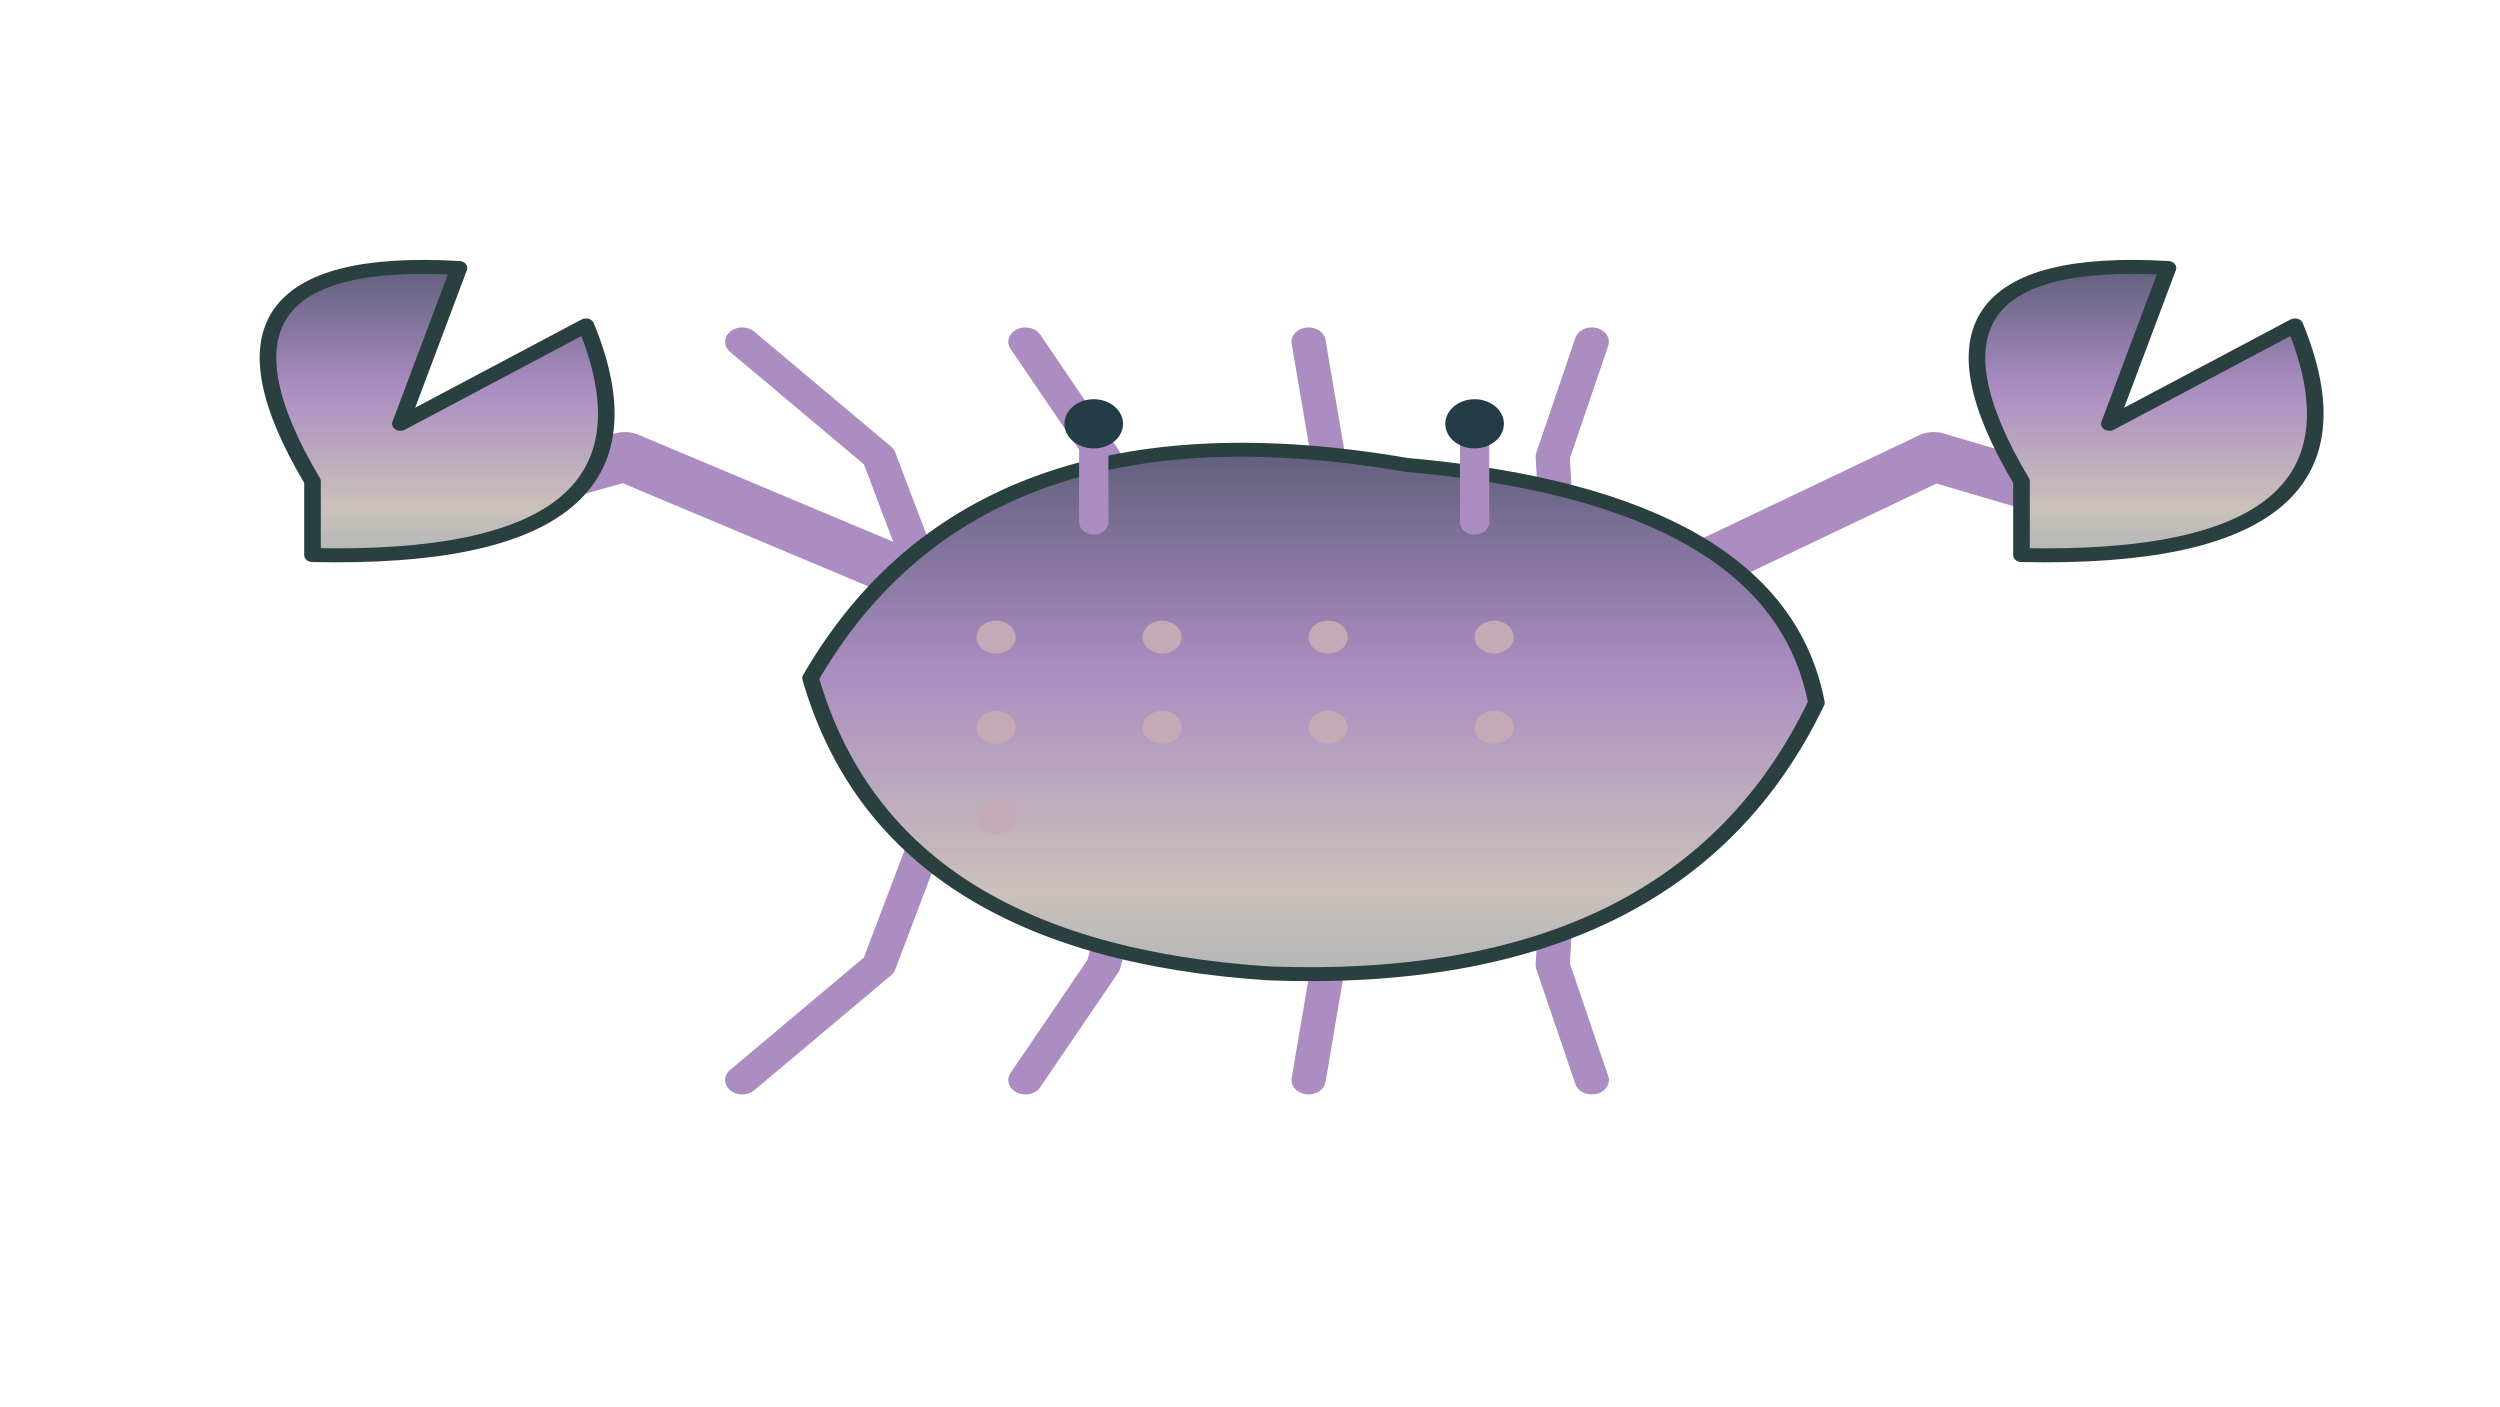
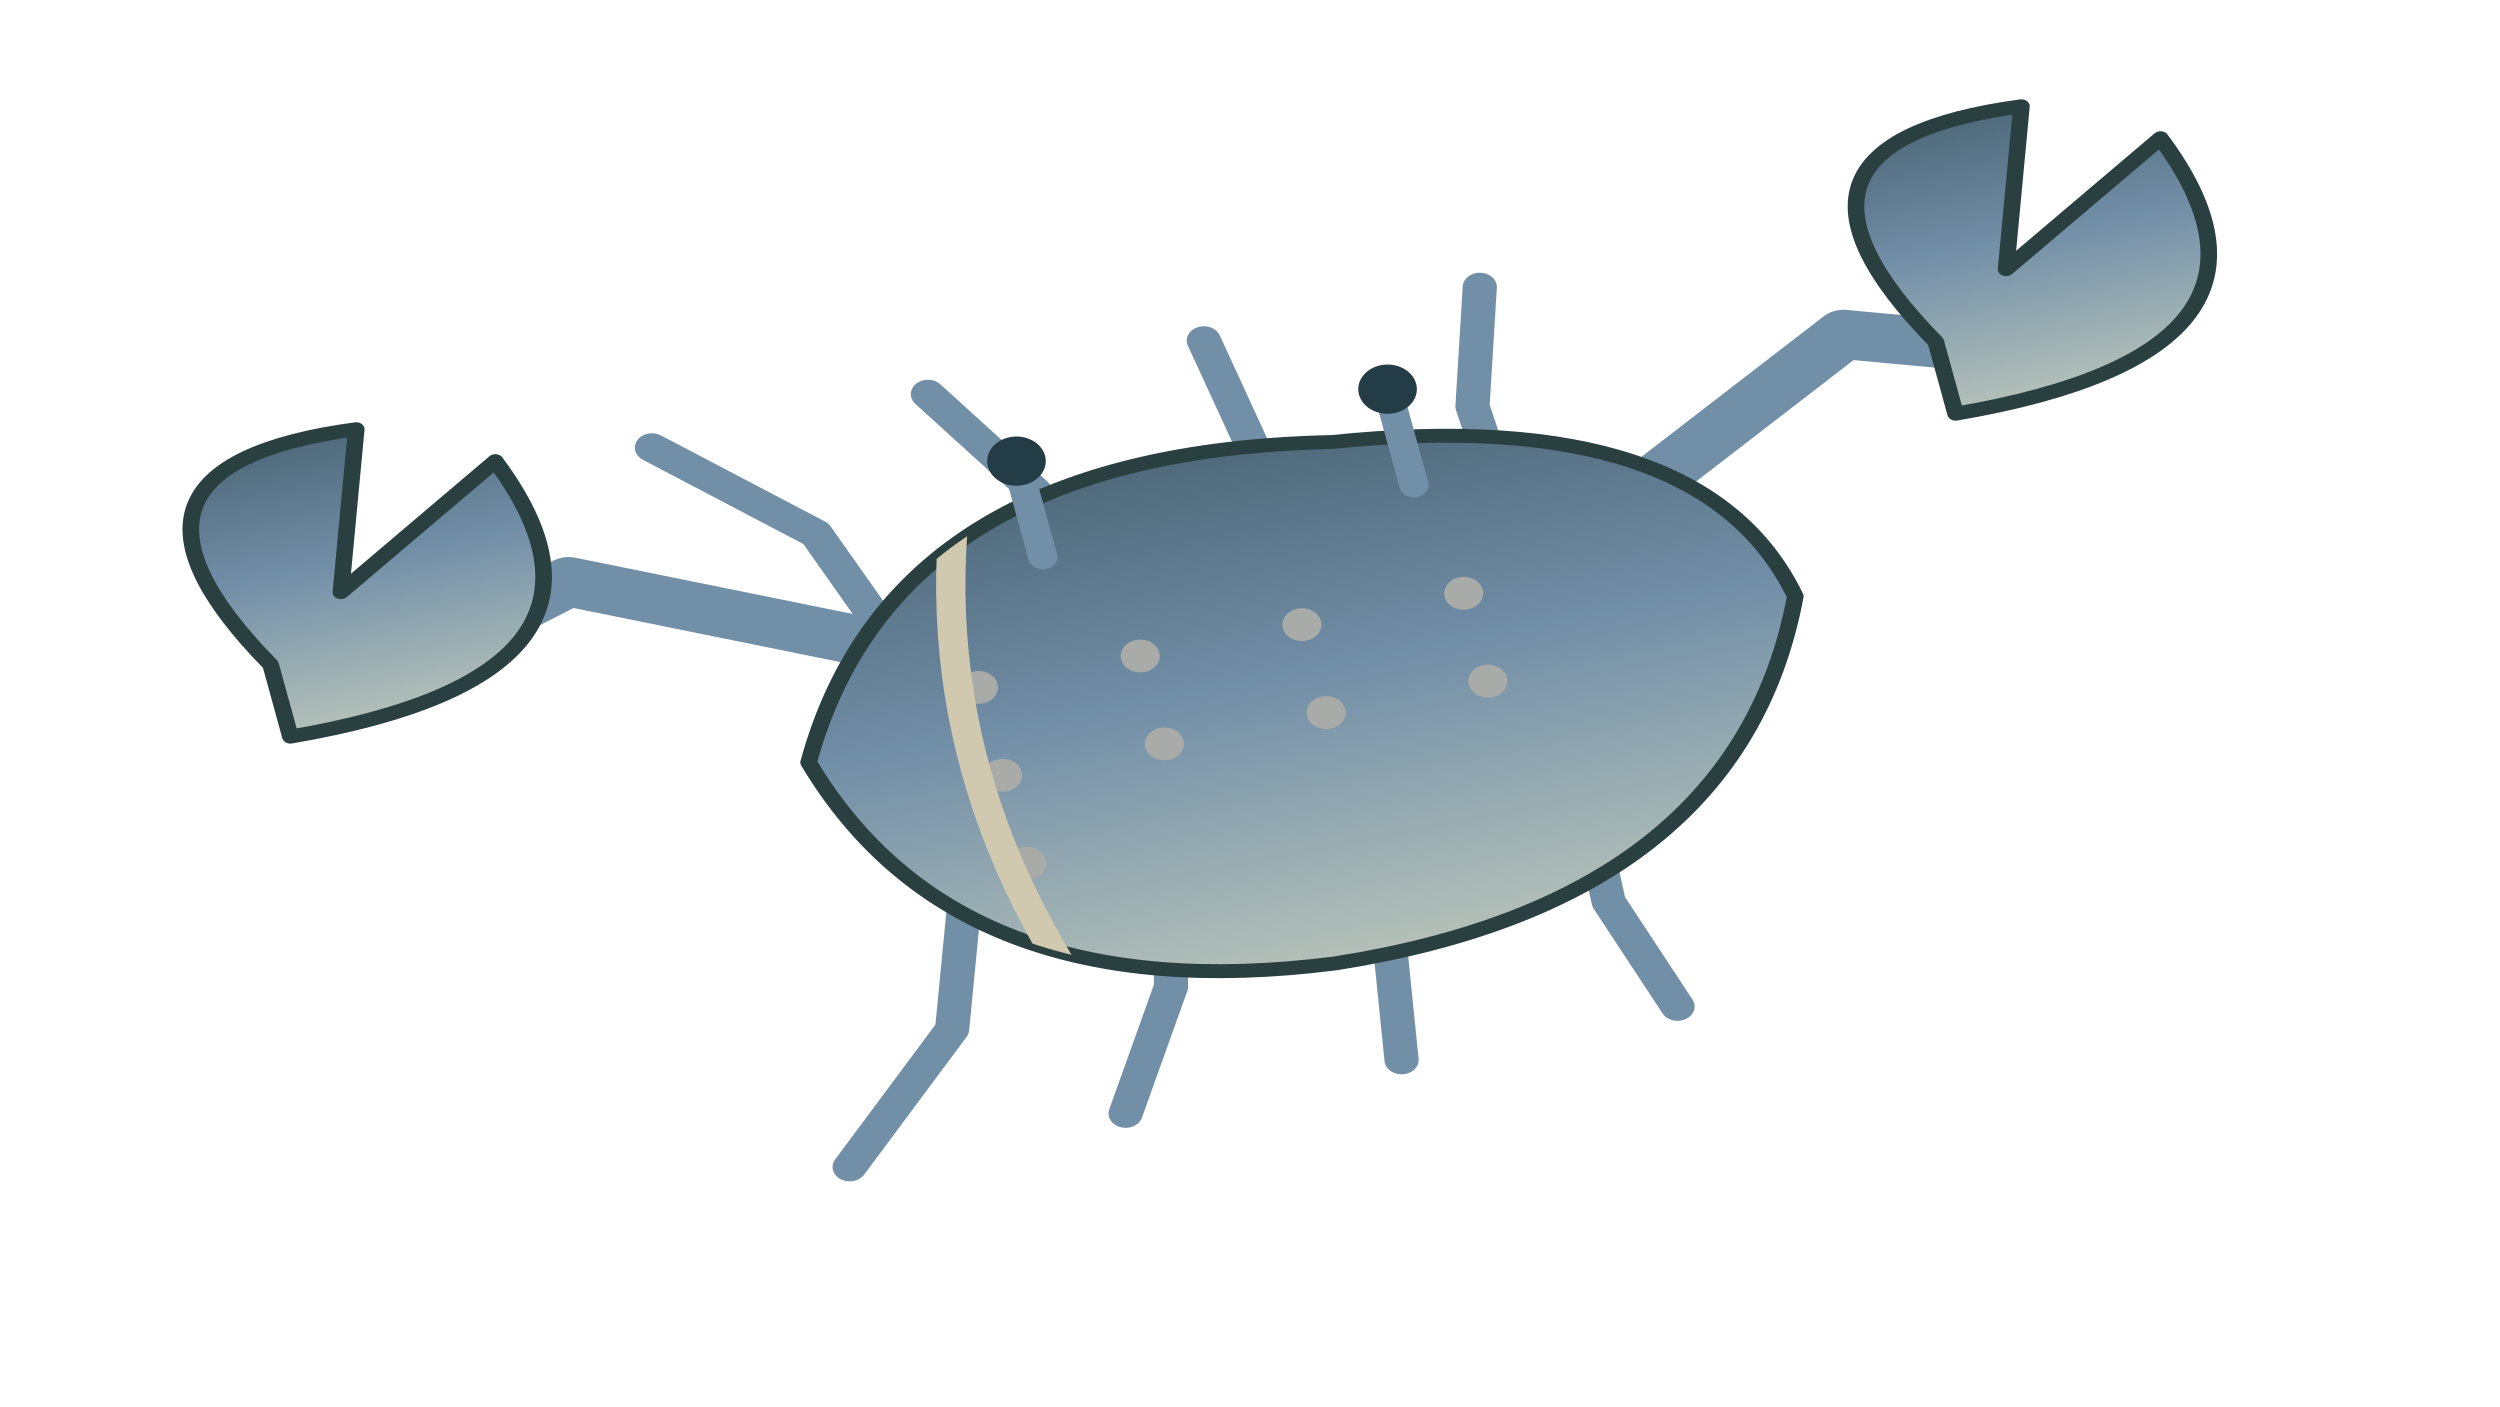
<svg xmlns="http://www.w3.org/2000/svg" width="256" height="144" viewBox="0 0 256 144">
  <defs>
-     <linearGradient id="body" x1="0" y1="0" x2="0" y2="1">
-       <stop stop-color="#605f7c" />
-       <stop offset=".42" stop-color="#ab8dc2" />
-       <stop offset=".84" stop-color="#cac1ba" />
-       <stop offset="1" stop-color="#b3b6b7" />
+     <linearGradient id="body" x2="0" y2="1">
+       <stop stop-color="#4f697b" />
+       <stop offset=".45" stop-color="#728fa8" />
+       <stop offset="1" stop-color="#b5c1b9" />
    </linearGradient>
-     <linearGradient id="fin" x1="0" y1="1" x2="0" y2="0">
-       <stop stop-color="#ab8dc2" />
-       <stop offset="1" stop-color="#cebbb2" stop-opacity=".78" />
+     <linearGradient id="fin" x2="0" y2="1">
+       <stop stop-color="#728fa8" />
+       <stop offset="1" stop-color="#b5beb7" />
    </linearGradient>
    <clipPath id="bodyclip">
      <path d="M 83 66 Q 100 31 144 40 Q 182 44 186 69 Q 172 103.8 130 102 Q 91 99 83 66Z" />
    </clipPath>
  </defs>
-   <g transform="translate(0 14) scale(1 .84)">
-     <path d="M 97 61 L 90 39 L 76 25" fill="none" stroke="#ab8dc2" stroke-width="3.5" stroke-linejoin="round" stroke-linecap="round" />
-     <path d="M 118 61 L 113 39 L 105 25" fill="none" stroke="#ab8dc2" stroke-width="3.5" stroke-linejoin="round" stroke-linecap="round" />
-     <path d="M 139 61 L 136 39 L 134 25" fill="none" stroke="#ab8dc2" stroke-width="3.5" stroke-linejoin="round" stroke-linecap="round" />
-     <path d="M 160 61 L 159 39 L 163 25" fill="none" stroke="#ab8dc2" stroke-width="3.5" stroke-linejoin="round" stroke-linecap="round" />
-     <path d="M 98 56 L 64 39 L 43 46" fill="none" stroke="#ab8dc2" stroke-width="6" stroke-linejoin="round" stroke-linecap="round" />
+   <g transform="translate(0 14) scale(1 .84) rotate(-13 128 72)">
+     <path d="M 97 61 L 90 39 L 76 25" fill="none" stroke="#728fa8" stroke-width="3.5" stroke-linejoin="round" stroke-linecap="round" />
+     <path d="M 118 61 L 113 39 L 105 25" fill="none" stroke="#728fa8" stroke-width="3.5" stroke-linejoin="round" stroke-linecap="round" />
+     <path d="M 139 61 L 136 39 L 134 25" fill="none" stroke="#728fa8" stroke-width="3.5" stroke-linejoin="round" stroke-linecap="round" />
+     <path d="M 160 61 L 159 39 L 163 25" fill="none" stroke="#728fa8" stroke-width="3.5" stroke-linejoin="round" stroke-linecap="round" />
+     <path d="M 98 56 L 64 39 L 43 46" fill="none" stroke="#728fa8" stroke-width="6" stroke-linejoin="round" stroke-linecap="round" />
    <path d="M 32 42 Q 18 14 47 16 L 41 35 L 60 23 Q 70 52 32 51Z" fill="url(#body)" stroke="#293f40" stroke-width="1.7" stroke-linejoin="round" stroke-linecap="round" />
-     <path d="M 97 79 L 90 101 L 76 115" fill="none" stroke="#ab8dc2" stroke-width="3.5" stroke-linejoin="round" stroke-linecap="round" />
-     <path d="M 118 79 L 113 101 L 105 115" fill="none" stroke="#ab8dc2" stroke-width="3.5" stroke-linejoin="round" stroke-linecap="round" />
-     <path d="M 139 79 L 136 101 L 134 115" fill="none" stroke="#ab8dc2" stroke-width="3.5" stroke-linejoin="round" stroke-linecap="round" />
-     <path d="M 160 79 L 159 101 L 163 115" fill="none" stroke="#ab8dc2" stroke-width="3.5" stroke-linejoin="round" stroke-linecap="round" />
-     <path d="M 168 56 L 198 39 L 218 46" fill="none" stroke="#ab8dc2" stroke-width="6" stroke-linejoin="round" stroke-linecap="round" />
+     <path d="M 97 79 L 90 101 L 76 115" fill="none" stroke="#728fa8" stroke-width="3.5" stroke-linejoin="round" stroke-linecap="round" />
+     <path d="M 118 79 L 113 101 L 105 115" fill="none" stroke="#728fa8" stroke-width="3.5" stroke-linejoin="round" stroke-linecap="round" />
+     <path d="M 139 79 L 136 101 L 134 115" fill="none" stroke="#728fa8" stroke-width="3.5" stroke-linejoin="round" stroke-linecap="round" />
+     <path d="M 160 79 L 159 101 L 163 115" fill="none" stroke="#728fa8" stroke-width="3.5" stroke-linejoin="round" stroke-linecap="round" />
+     <path d="M 168 56 L 198 39 L 218 46" fill="none" stroke="#728fa8" stroke-width="6" stroke-linejoin="round" stroke-linecap="round" />
    <path d="M 207 42 Q 193 14 222 16 L 216 35 L 235 23 Q 245 52 207 51Z" fill="url(#body)" stroke="#293f40" stroke-width="1.7" stroke-linejoin="round" stroke-linecap="round" />
    <path d="M 83 66 Q 100 31 144 40 Q 182 44 186 69 Q 172 103.8 130 102 Q 91 99 83 66Z" fill="url(#body)" stroke="#293f40" stroke-width="1.7" stroke-linejoin="round" stroke-linecap="round" />
-     <path d="M 112 47 l 0 -12" fill="none" stroke="#ab8dc2" stroke-width="3" stroke-linejoin="round" stroke-linecap="round" />
+     <path d="M 112 47 l 0 -12" fill="none" stroke="#728fa8" stroke-width="3" stroke-linejoin="round" stroke-linecap="round" />
    <circle cx="112.00" cy="35.00" r="3.00" fill="#243c45" />
-     <path d="M 151 47 l 0 -12" fill="none" stroke="#ab8dc2" stroke-width="3" stroke-linejoin="round" stroke-linecap="round" />
+     <path d="M 151 47 l 0 -12" fill="none" stroke="#728fa8" stroke-width="3" stroke-linejoin="round" stroke-linecap="round" />
    <circle cx="151.00" cy="35.00" r="3.00" fill="#243c45" />
-     <circle cx="102.00" cy="61.00" r="2.00" fill="#c4aab4" />
-     <circle cx="119.00" cy="61.00" r="2.00" fill="#c4aab4" />
-     <circle cx="136.00" cy="61.00" r="2.00" fill="#c4aab4" />
-     <circle cx="153.00" cy="61.00" r="2.00" fill="#c4aab4" />
-     <circle cx="102.00" cy="72.00" r="2.00" fill="#c4aab4" />
-     <circle cx="119.00" cy="72.00" r="2.00" fill="#c4aab4" />
-     <circle cx="136.00" cy="72.00" r="2.00" fill="#c4aab4" />
-     <circle cx="153.00" cy="72.00" r="2.00" fill="#c4aab4" />
-     <circle cx="102.00" cy="83.00" r="2.00" fill="#c4aab4" />
+     <circle cx="102.00" cy="61.00" r="2.00" fill="#a8aba7" />
+     <circle cx="119.00" cy="61.00" r="2.00" fill="#a8aba7" />
+     <circle cx="136.00" cy="61.00" r="2.00" fill="#a8aba7" />
+     <circle cx="153.00" cy="61.00" r="2.00" fill="#a8aba7" />
+     <circle cx="102.00" cy="72.00" r="2.00" fill="#a8aba7" />
+     <circle cx="119.00" cy="72.00" r="2.00" fill="#a8aba7" />
+     <circle cx="136.00" cy="72.00" r="2.00" fill="#a8aba7" />
+     <circle cx="153.00" cy="72.00" r="2.00" fill="#a8aba7" />
+     <circle cx="102.00" cy="83.00" r="2.00" fill="#a8aba7" />
+     <g clip-path="url(#bodyclip)" stroke="#d0c9b0" stroke-width="3">
+       <path d="M85 35 Q71 73 87 112" fill="none" />
+       <path d="M106 35 Q92 73 108 112" fill="none" />
+     </g>
  </g>
</svg>
